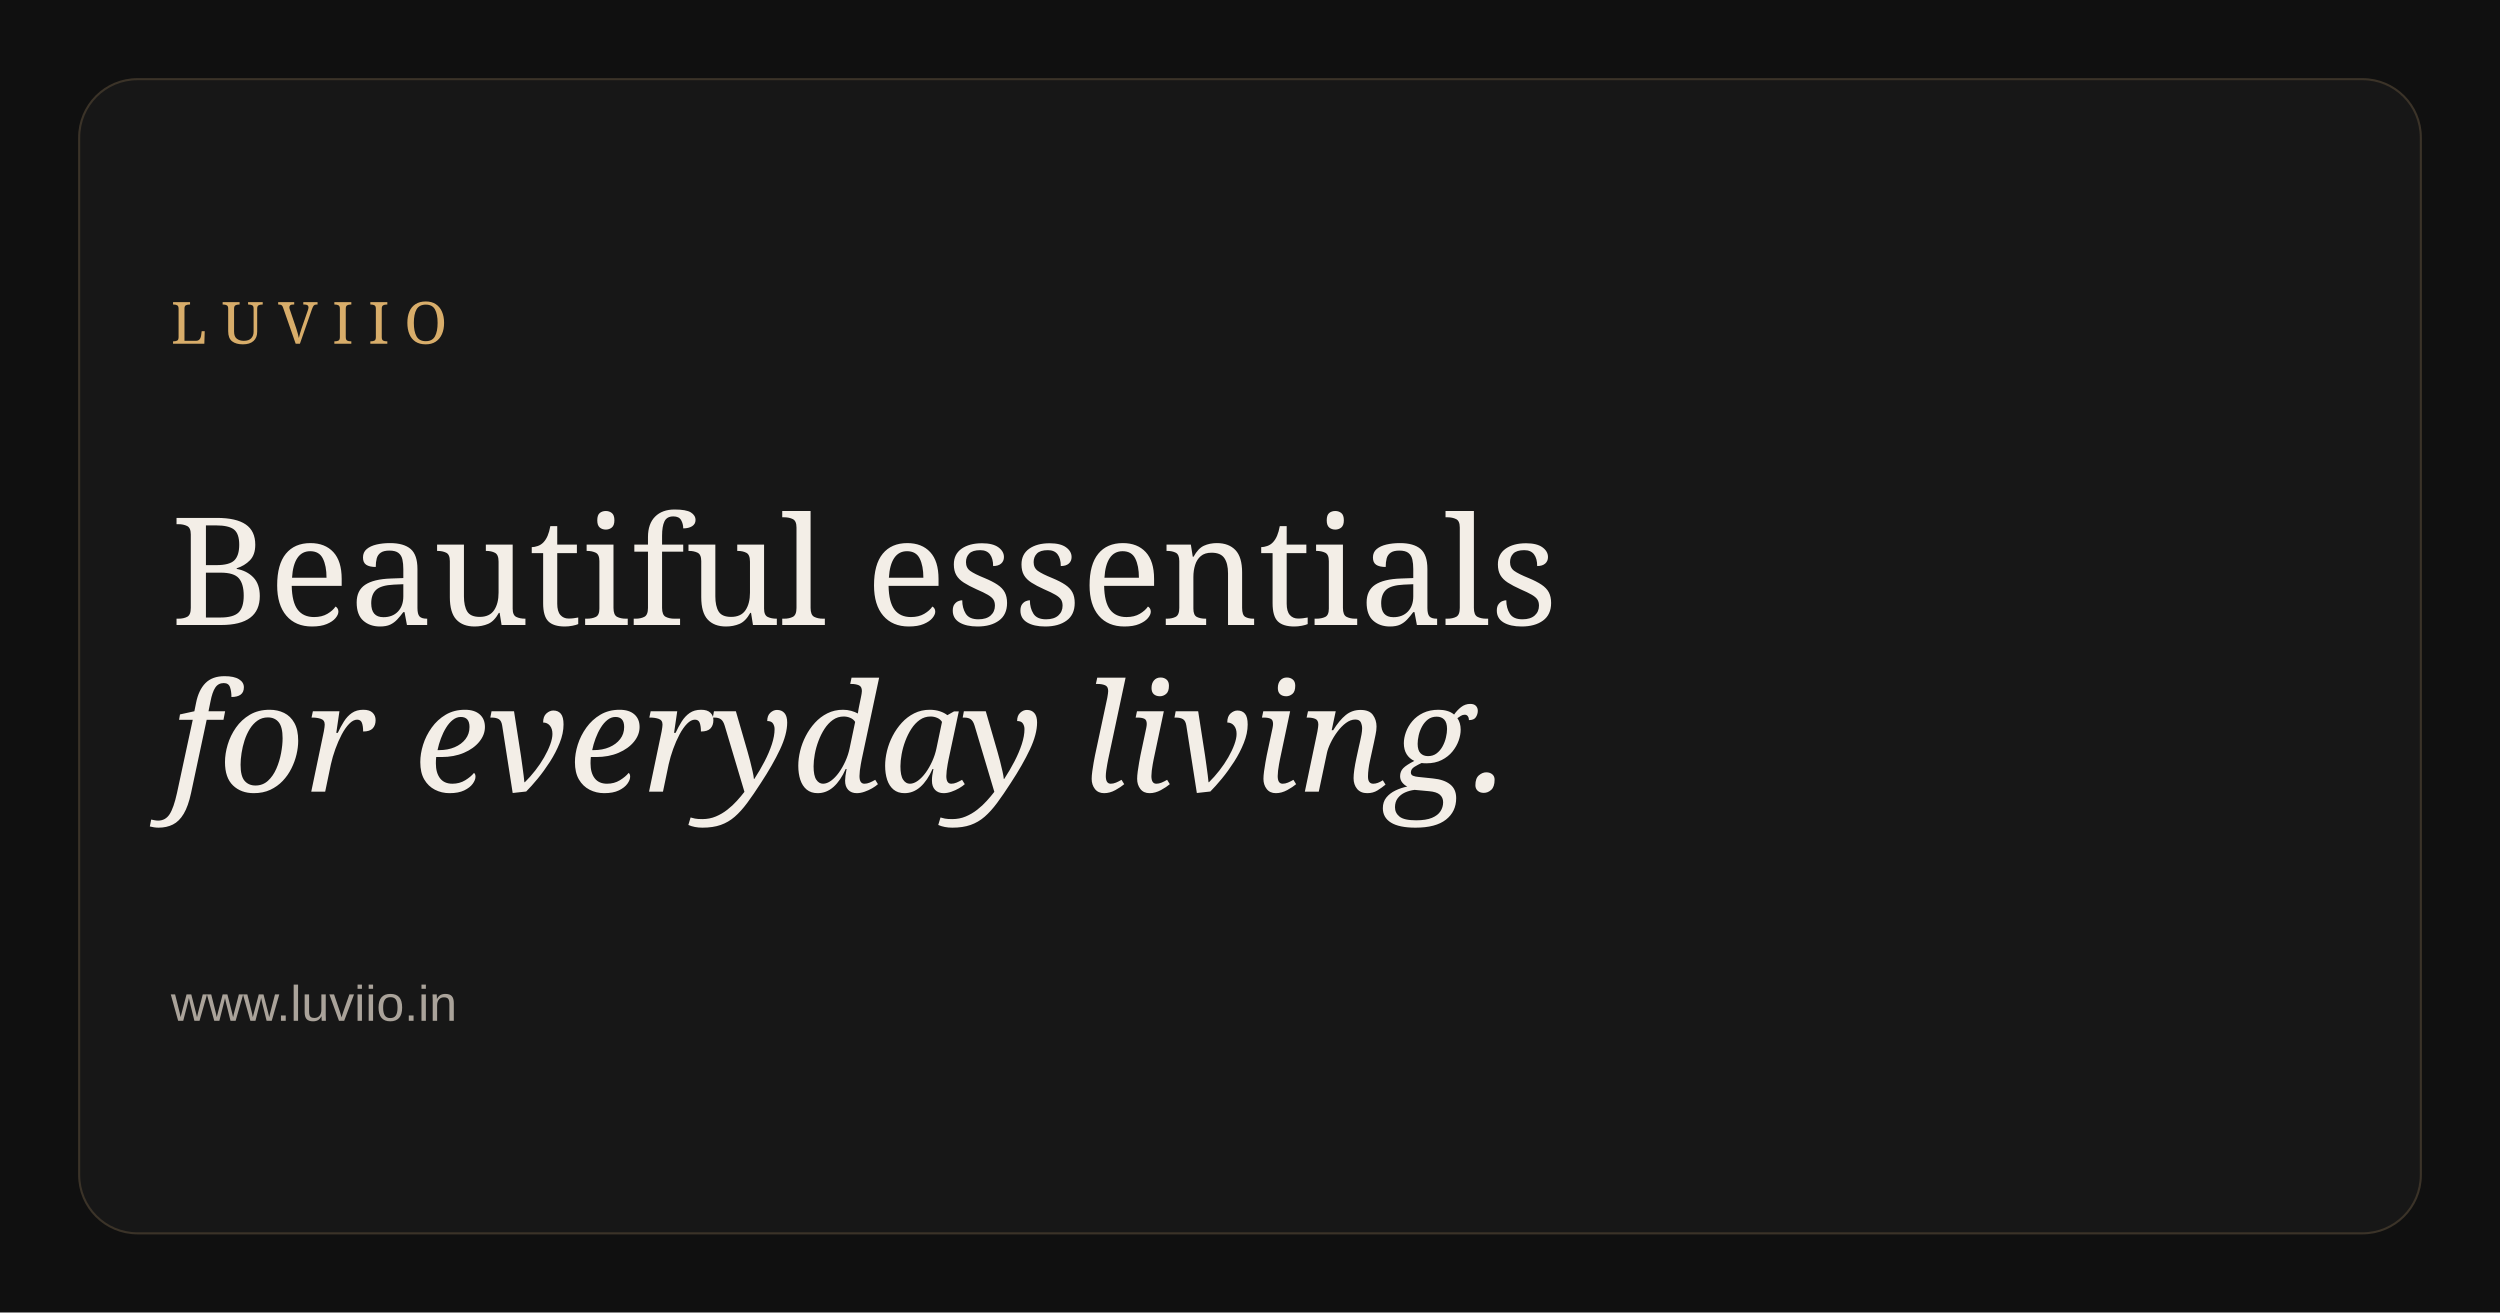
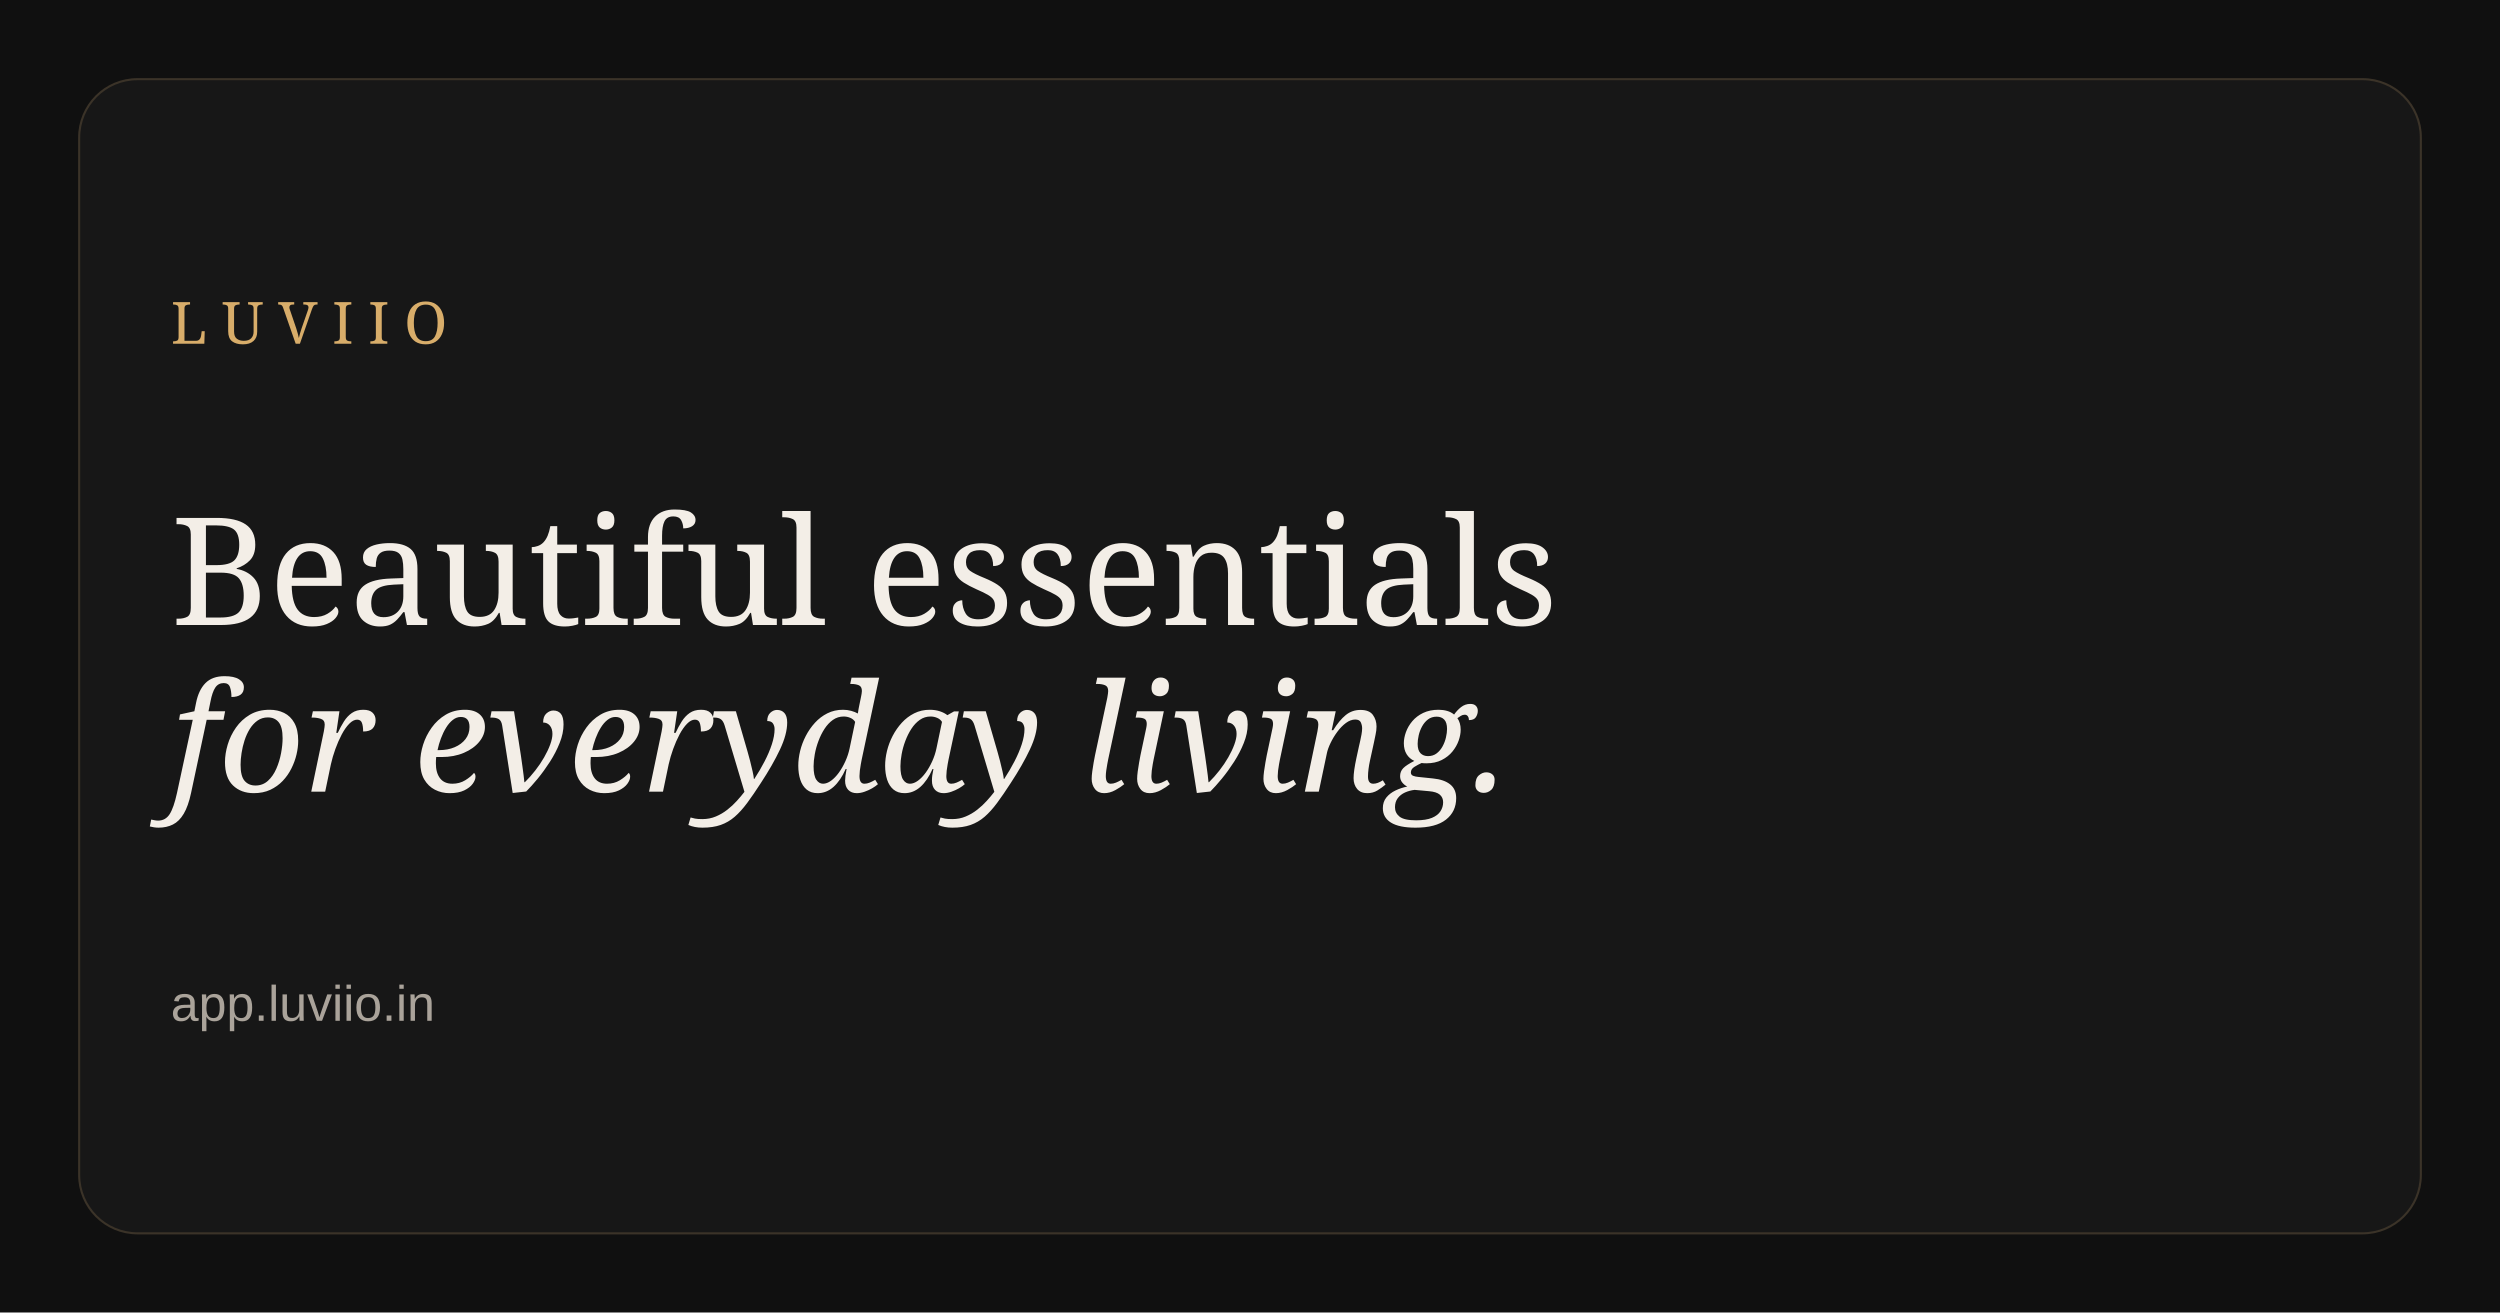
<svg xmlns="http://www.w3.org/2000/svg" width="1200" height="630" viewBox="0 0 1200 630">
  <rect width="1200" height="630" fill="#101010" />
  <rect x="38" y="38" width="1124" height="554" rx="28" fill="#171717" stroke="#3b3328" />
  <text x="82" y="165" fill="#d8ad6a" font-family="Georgia,serif" font-size="28" letter-spacing="7">LUVIIO</text>
  <text x="82" y="300" fill="#f3eee7" font-family="Georgia,serif" font-size="72">Beautiful essentials</text>
  <text x="82" y="380" fill="#f3eee7" font-family="Georgia,serif" font-size="72" font-style="italic">for everyday living.</text>
-   <text x="82" y="490" fill="#aaa39a" font-family="Arial,sans-serif" font-size="24">www.luviio.in</text>
+   <text x="82" y="490" fill="#aaa39a" font-family="Arial,sans-serif" font-size="24">app.luviio.in</text>
</svg>
